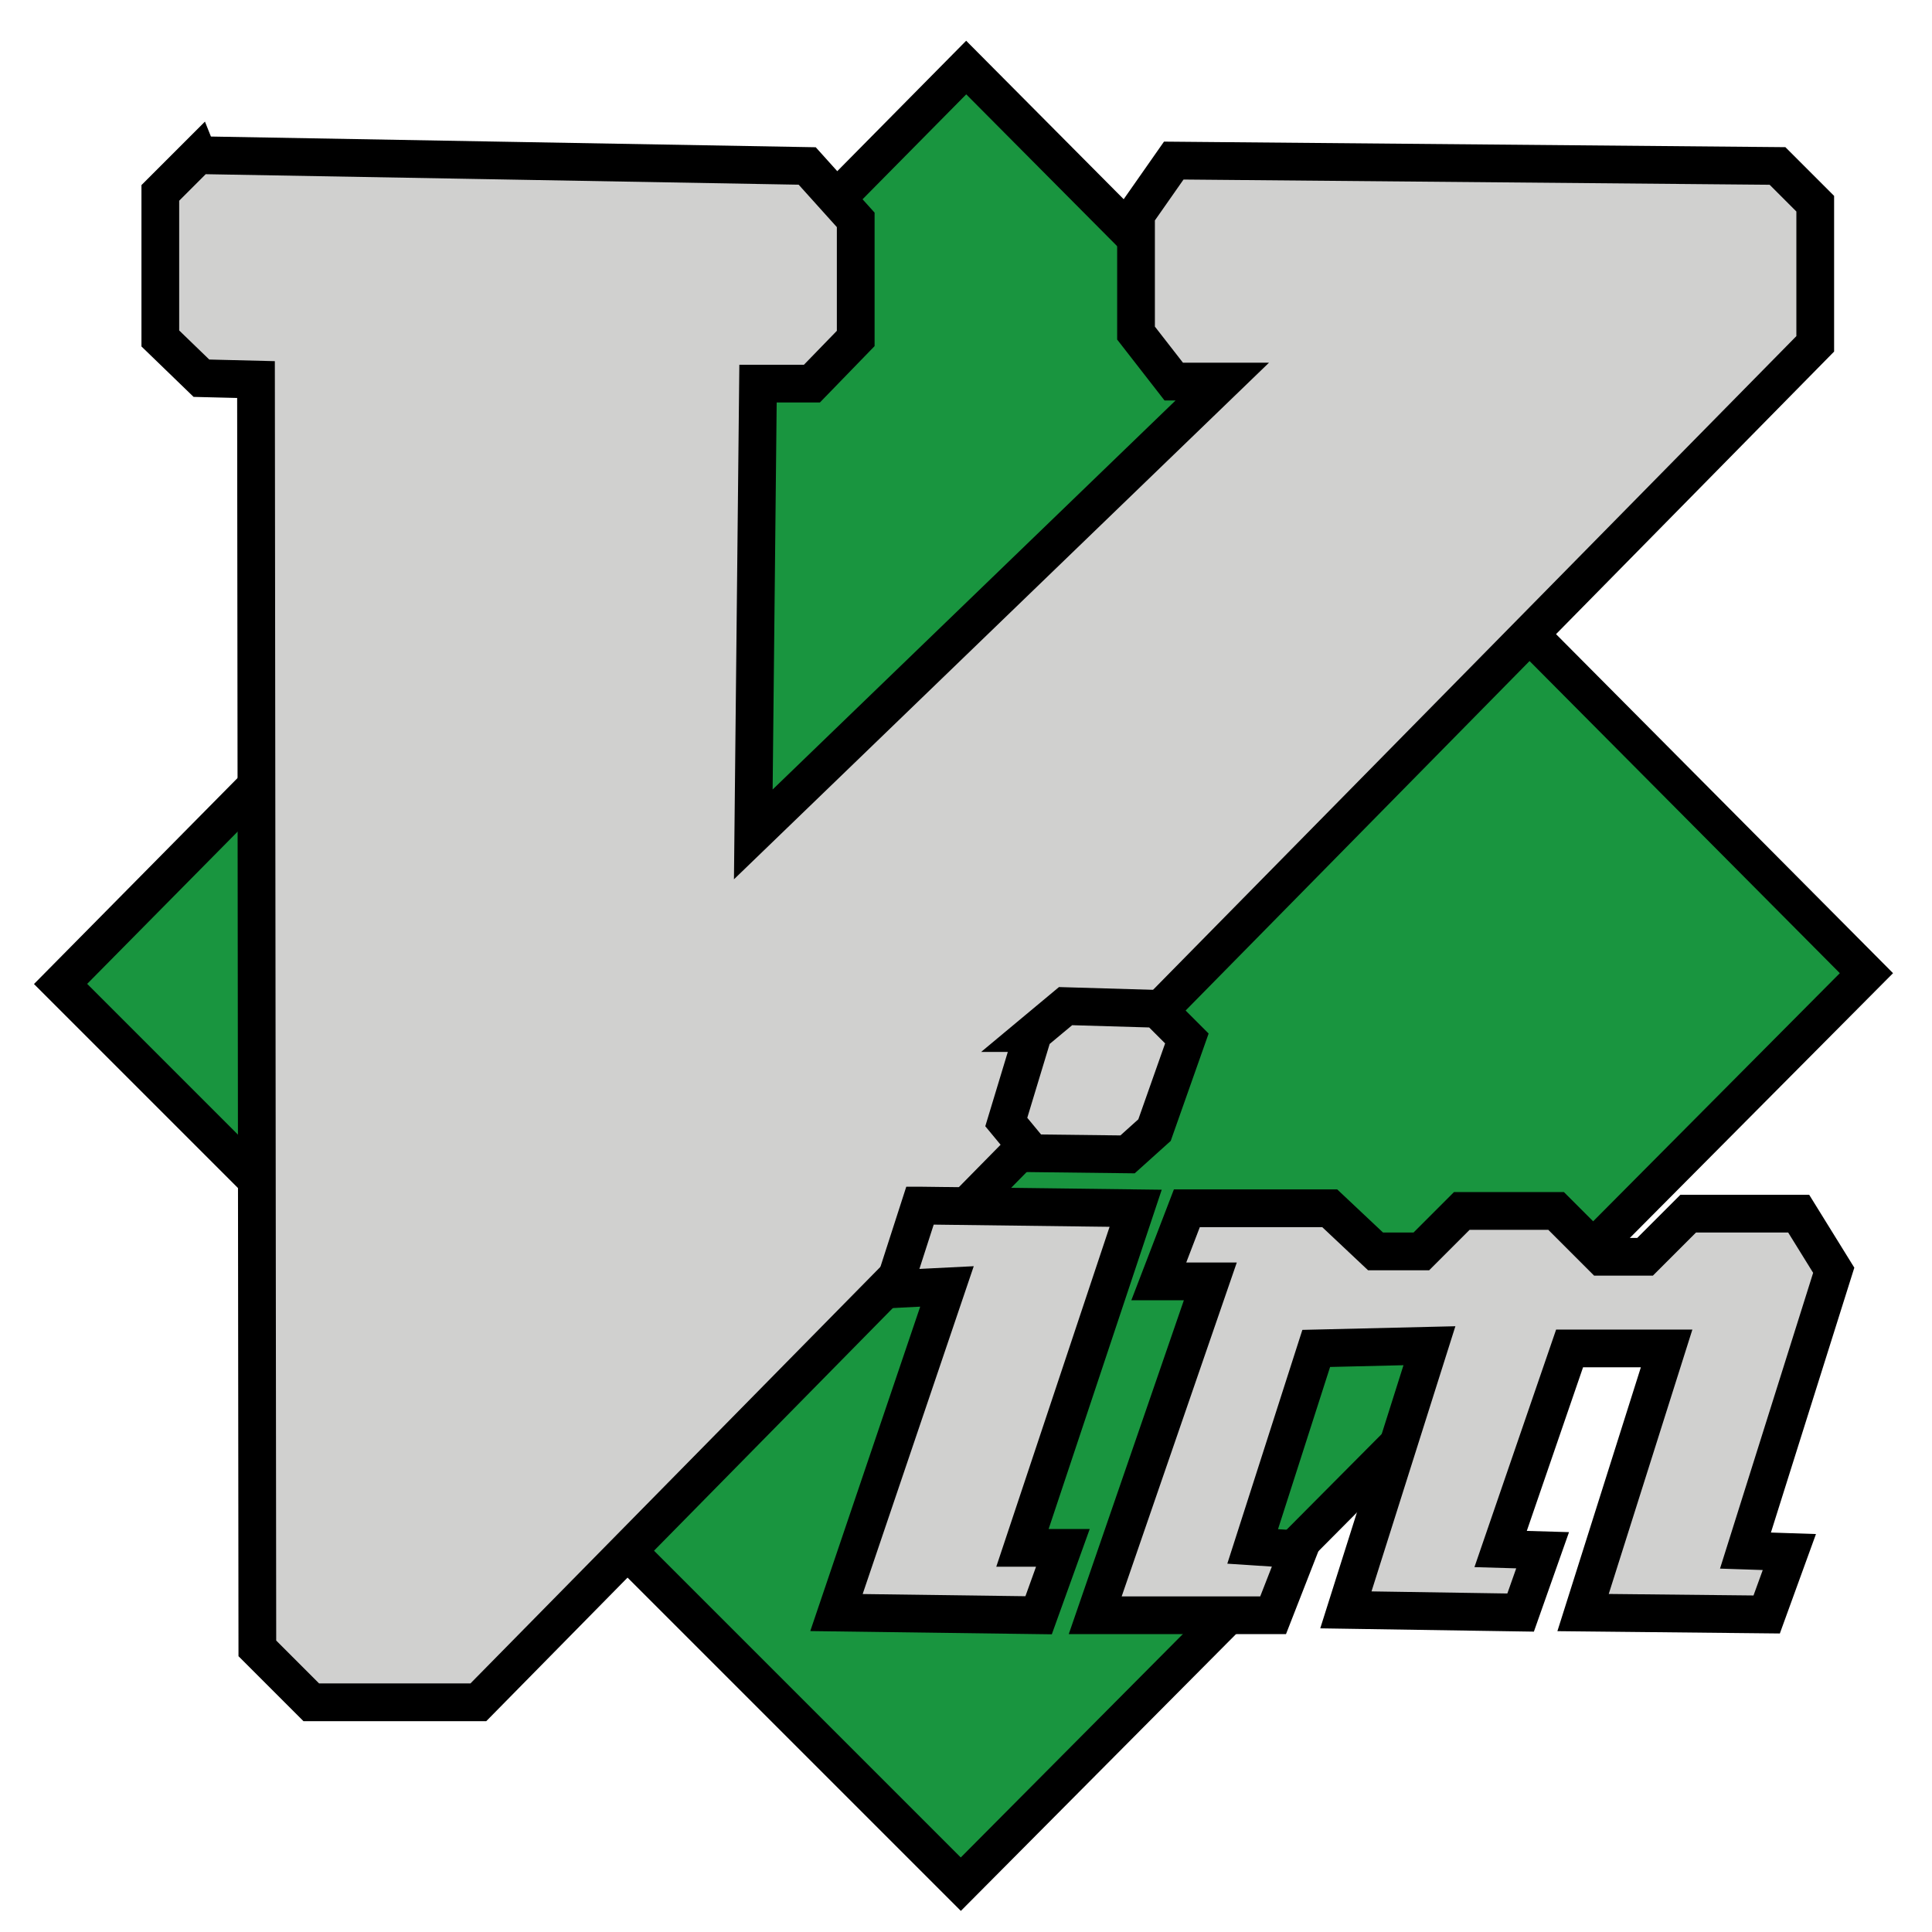
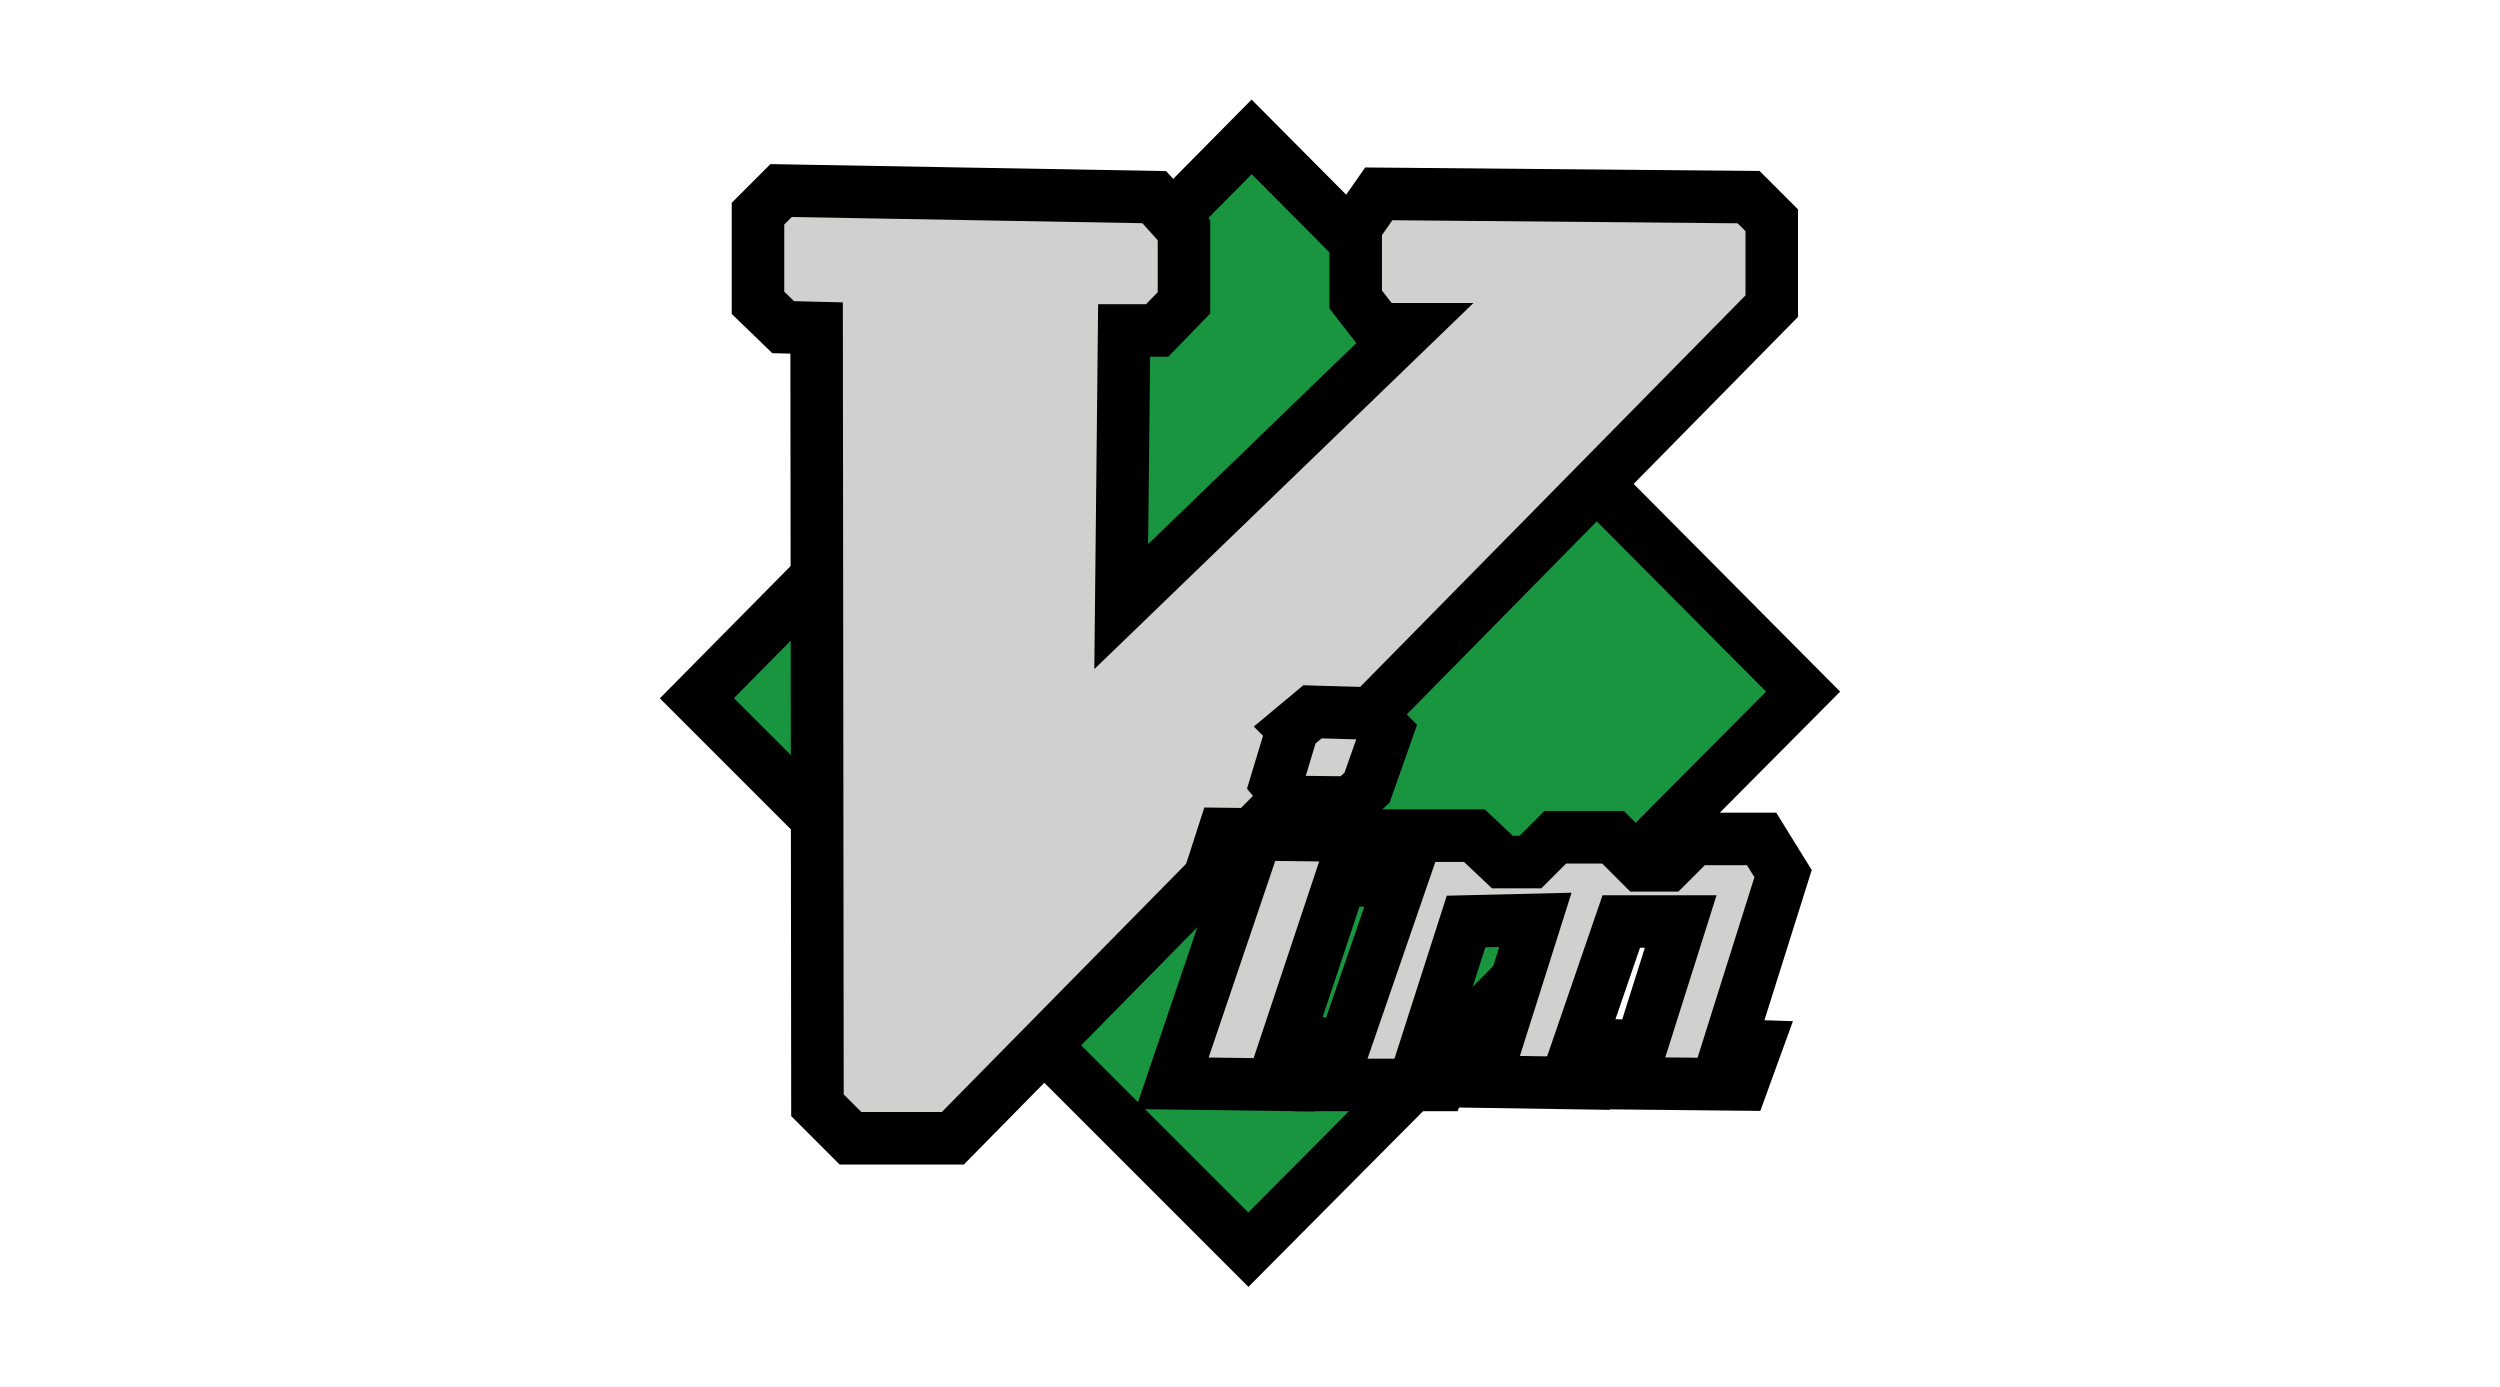
- <svg xmlns="http://www.w3.org/2000/svg" width="256" height="256" id="svg2" version="1.1">
-   <defs id="defs4">
-     </defs>
-   <g id="layer1" transform="translate(0,-796.3622)">
-     <path style="fill:#19953f;fill-opacity:1;stroke:#000000;stroke-width:5;stroke-linecap:butt;stroke-linejoin:miter;stroke-miterlimit:4;stroke-opacity:1;stroke-dasharray:none" d="M 128.026,805.312 8.026,926.741 127.312,1046.026 l 120,-120.714 -119.286,-120 z" id="path2890" />
-     <path style="fill:#d0d0cf;fill-opacity:1;stroke:#000000;stroke-width:5;stroke-linecap:butt;stroke-linejoin:miter;stroke-miterlimit:4;stroke-opacity:1;stroke-dasharray:none" d="m 26.243,816.923 -5,5 0,19.286 5.446,5.268 7.232,0.179 0.179,168.125 7.143,7.143 22.143,0 177.143,-180 0,-18.571 -5,-5 -80,-0.714 -5,7.143 0,15.714 5,6.429 6.429,0 -62.143,60 0.625,-59.732 7.143,-10e-6 5.804,-5.982 0,-15.714 -6.429,-7.143 -80.714,-1.429 0,10e-6 z" id="path3664" />
-     <path style="fill:#d0d0cf;fill-opacity:1;stroke:#000000;stroke-width:5;stroke-linecap:butt;stroke-linejoin:miter;stroke-miterlimit:4;stroke-opacity:1;stroke-dasharray:none" d="m 136.908,933.25 4.286,-3.571 12.143,0.357 3.929,3.929 -4.286,12.143 -3.571,3.214 -12.648,-0.148 -3.423,-4.138 3.571,-11.786 z" id="path3666" />
-     <path style="fill:#d0d0cf;fill-opacity:1;stroke:#000000;stroke-width:5;stroke-linecap:butt;stroke-linejoin:miter;stroke-miterlimit:4;stroke-opacity:1;stroke-dasharray:none" d="m 121.908,956.107 28.571,0.357 -15,45 5.357,0 -3.214,8.928 -26.786,-0.357 14.643,-43.214 -7.143,0.357 3.571,-11.071 z" id="path3668" />
-     <path style="fill:#d0d0cf;fill-opacity:1;stroke:#000000;stroke-width:5;stroke-linecap:butt;stroke-linejoin:miter;stroke-miterlimit:4;stroke-opacity:1;stroke-dasharray:none" d="m 157.265,956.464 -3.719,9.686 6.829,0 -15.253,44.242 23.571,0 3.406,-8.719 -6.115,-0.401 8.423,-26.237 15,-0.357 -11.071,35 23.153,0.357 2.916,-8.258 -5.564,-0.163 9.138,-26.579 12.857,0 -11.071,35 24.329,0.253 3.005,-8.273 -5.816,-0.194 11.696,-37.143 -4.643,-7.5 -14.643,0 -5.714,5.714 -5.714,0 -6.071,-6.071 -12.5,0 -5.357,5.357 -6.071,0 -6.071,-5.714 -18.929,0 z" id="path3670" />
-   </g>
+ <svg xmlns="http://www.w3.org/2000/svg" viewBox="0 0 238 132">
+   <defs>
+     <style>.a{fill:#19953f;}.a,.b{stroke:#000;stroke-width:5px;}.b{fill:#d0d0cf;}</style>
+   </defs>
+   <path class="a" d="M119.157,13.03,66.344,66.472,118.843,118.97l52.813-53.127L119.157,13.03Z" />
+   <path class="b" d="M74.362,18.14l-2.2,2.201v8.488l2.397,2.318,3.183.079.079,73.993,3.144,3.144h9.745l77.962-79.22V20.969L166.47,18.768l-35.209-.314-2.2,3.144v6.916l2.2,2.829h2.829L106.741,57.75l.275-26.289H110.16l2.554-2.633v-6.916l-2.829-3.144L74.362,18.14Z" />
+   <path class="b" d="M123.066,69.336l1.886-1.572,5.344.157,1.729,1.729L130.14,74.995,128.568,76.41l-5.566-.065-1.507-1.821,1.572-5.187Z" />
+   <path class="b" d="M116.465,79.396l12.575.157L122.438,99.358h2.358l-1.415,3.929-11.789-.157,6.444-19.019-3.144.157Z" />
+   <path class="b" d="M132.026,79.553l-1.637,4.263h3.006l-6.713,19.471h10.374l1.499-3.837-2.691-.176L139.57,87.727l6.602-.157-4.873,15.404,10.19.157,1.283-3.634-2.449-.072,4.022-11.698h5.659L155.131,103.13l10.707.111,1.323-3.641-2.56-.085,5.148-16.347-2.043-3.301h-6.444l-2.515,2.515h-2.515L153.56,79.71h-5.501l-2.358,2.358h-2.672l-2.672-2.515h-8.331Z" />
</svg>
